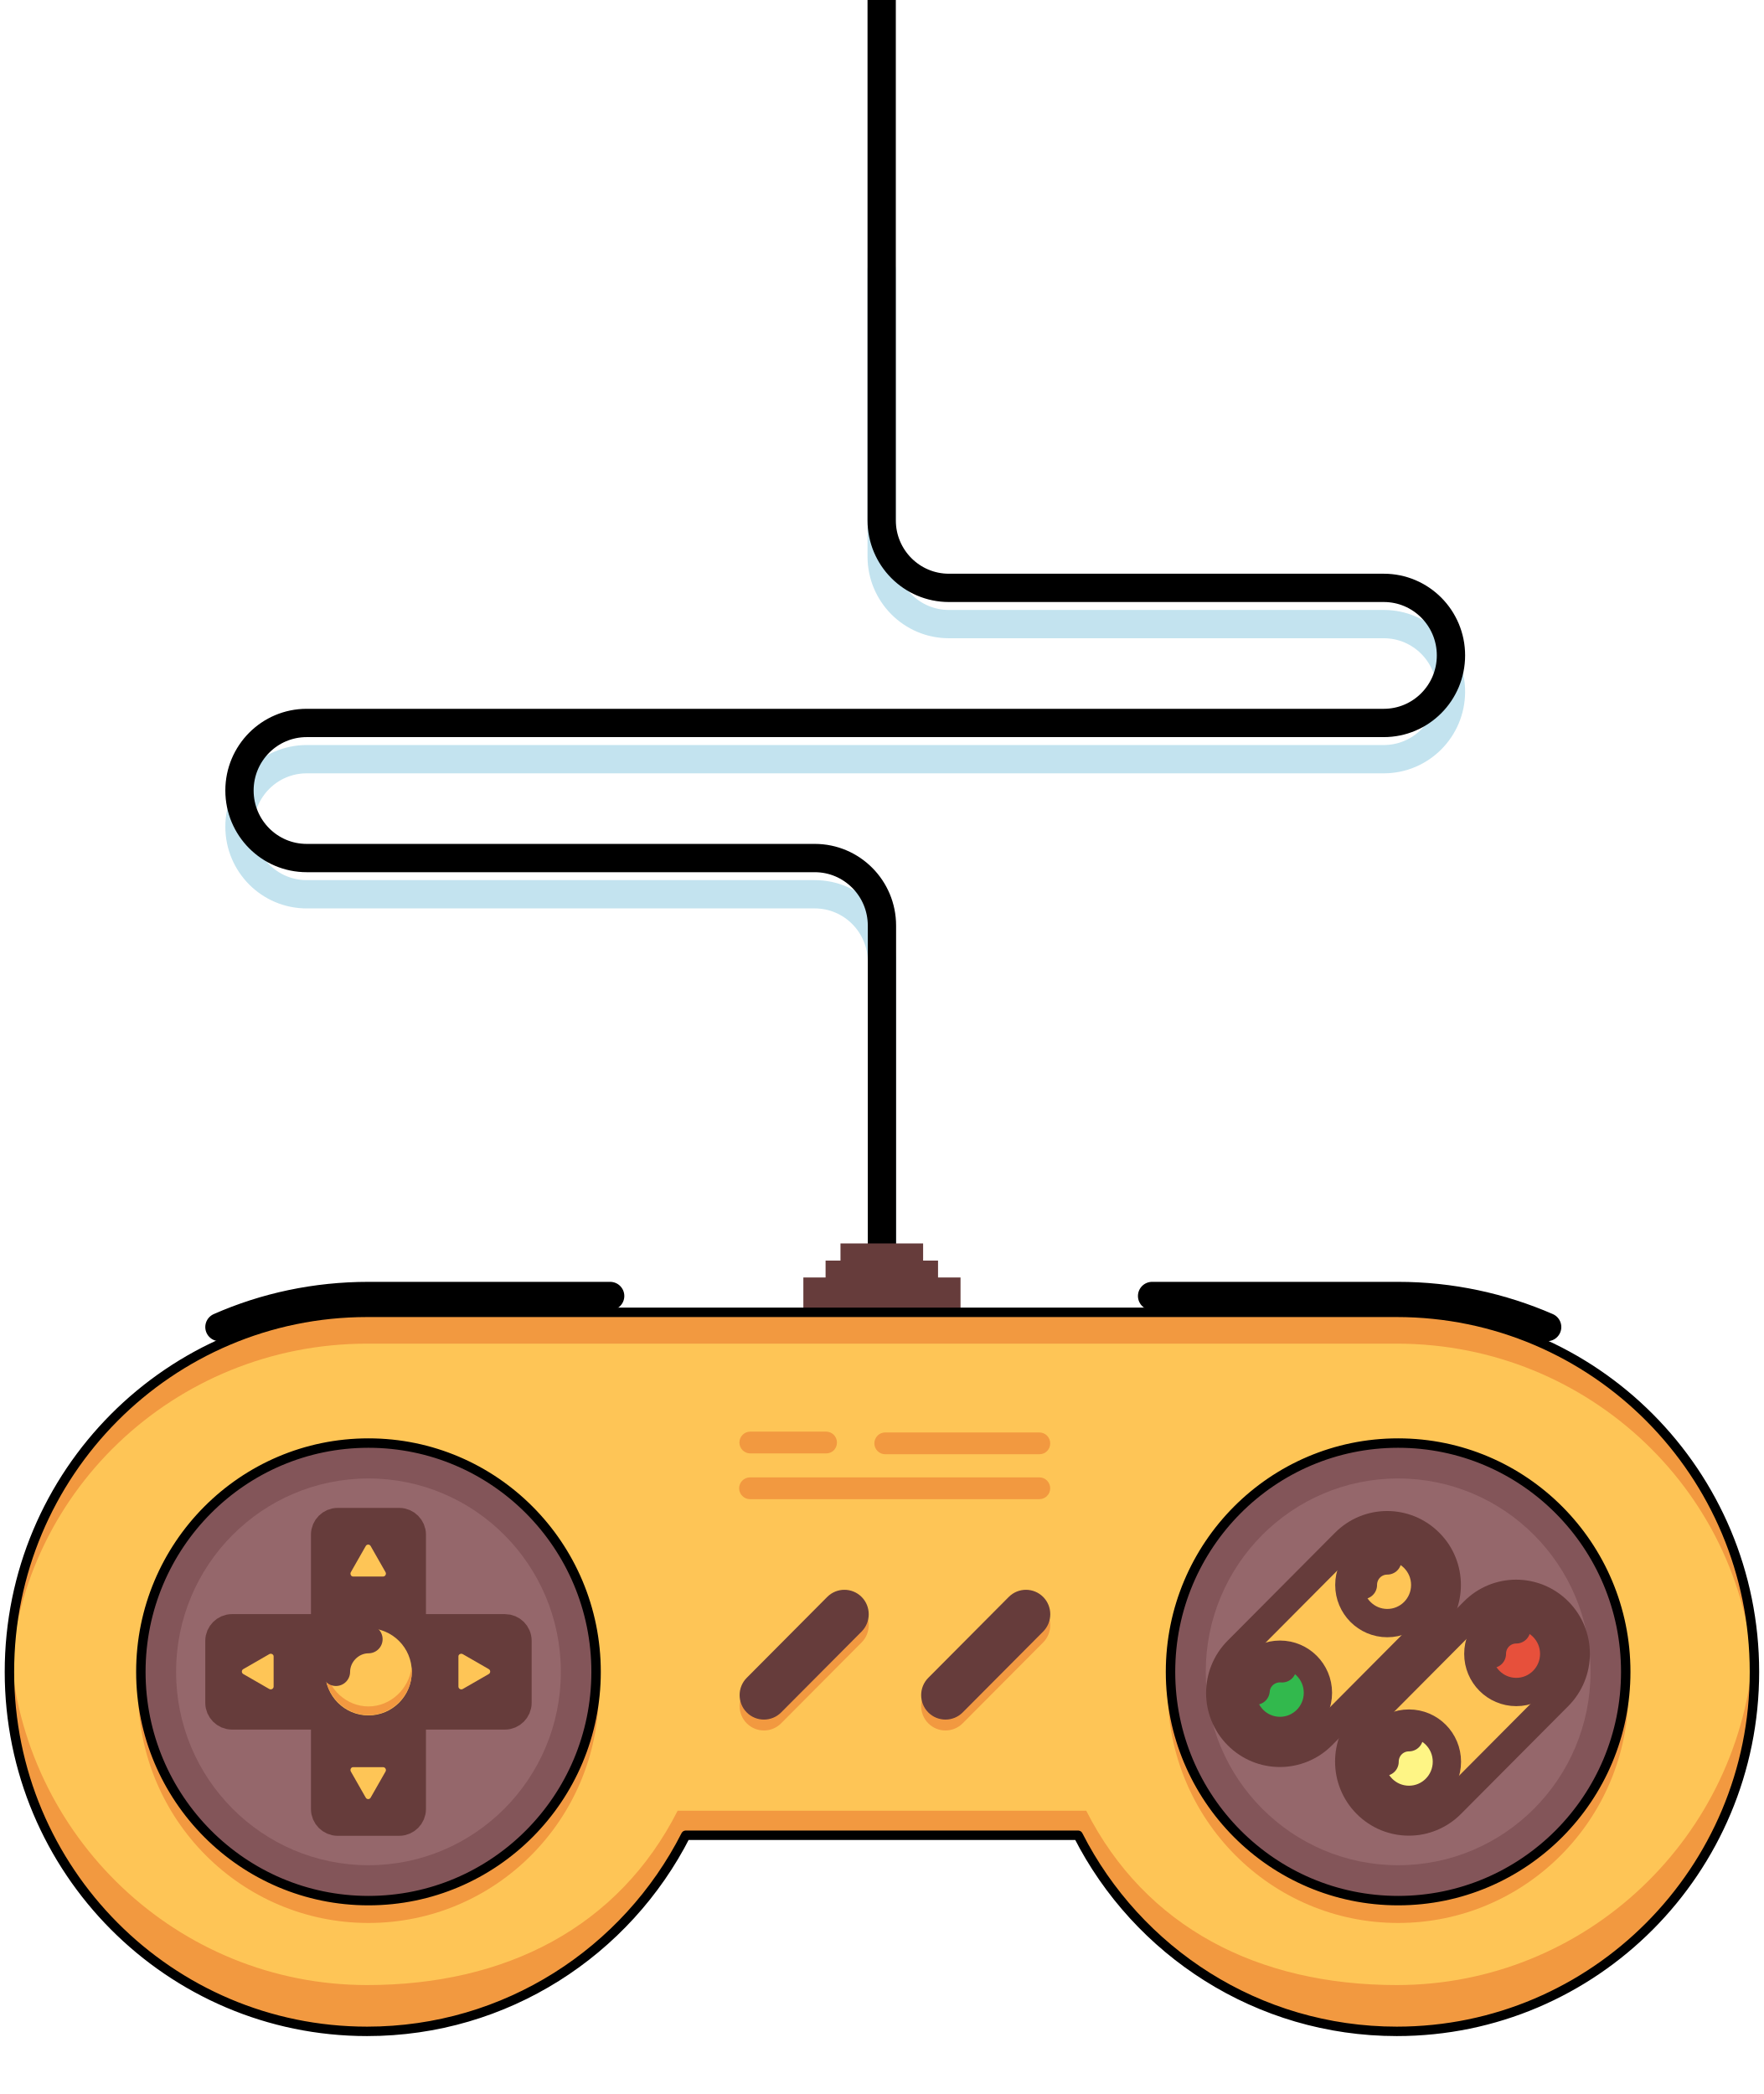
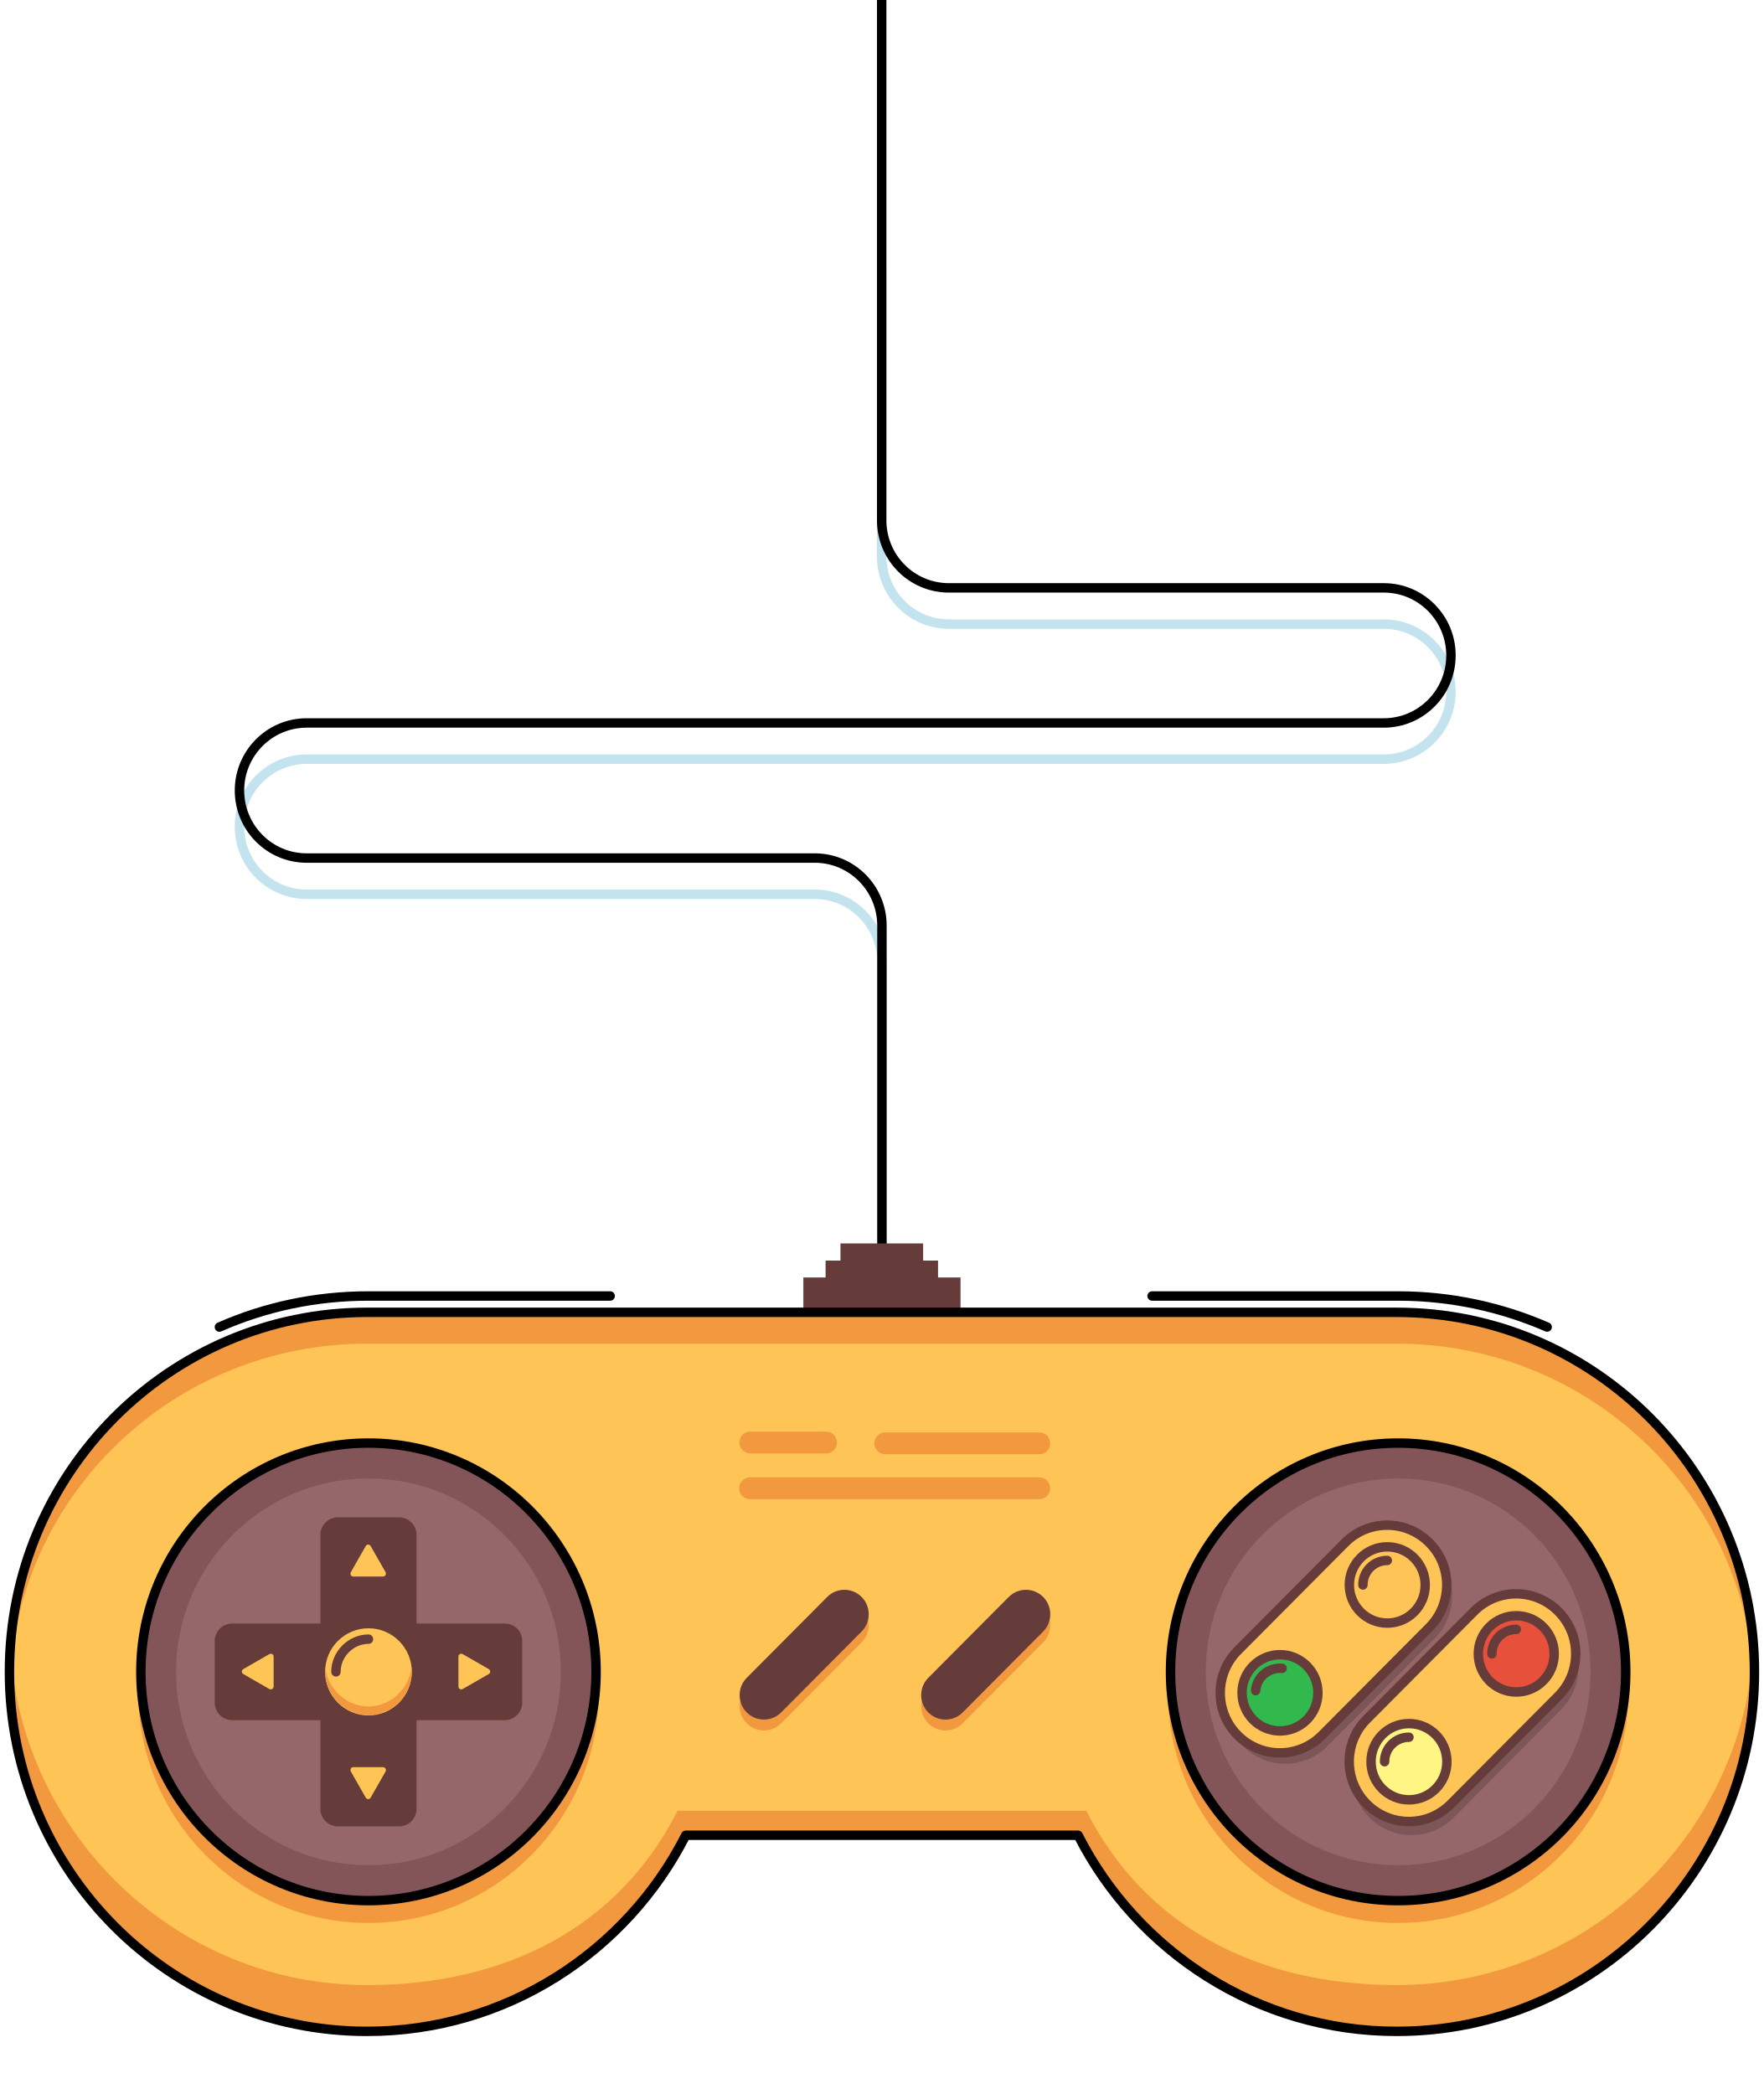
<svg xmlns="http://www.w3.org/2000/svg" width="187" height="222" viewBox="0 0 187 222" fill="none">
-   <path opacity="0.41" d="M93.5 136.445V101.969C93.5 98.013 90.311 94.808 86.376 94.808H32.513C28.578 94.808 25.389 91.603 25.389 87.647C25.389 83.691 28.578 80.486 32.513 80.486H146.702C150.638 80.486 153.826 77.281 153.826 73.325C153.826 69.37 150.638 66.165 146.702 66.165H100.596C96.66 66.165 93.472 62.959 93.472 59.004V28.599" stroke="#6CBBD7" stroke-width="3" stroke-miterlimit="10" stroke-linecap="round" stroke-linejoin="round" />
-   <path d="M93.5 132.605V98.128C93.5 94.173 90.311 90.968 86.376 90.968H32.513C28.578 90.968 25.389 87.763 25.389 83.807C25.389 79.851 28.578 76.646 32.513 76.646H146.702C150.638 76.646 153.826 73.441 153.826 69.485C153.826 65.529 150.638 62.324 146.702 62.324H100.596C96.66 62.324 93.472 59.119 93.472 55.163V0" stroke="black" stroke-width="3" stroke-miterlimit="10" stroke-linejoin="round" />
+   <path opacity="0.41" d="M93.5 136.445V101.969C93.5 98.013 90.311 94.808 86.376 94.808H32.513C28.578 94.808 25.389 91.603 25.389 87.647C25.389 83.691 28.578 80.486 32.513 80.486H146.702C150.638 80.486 153.826 77.281 153.826 73.325C153.826 69.37 150.638 66.165 146.702 66.165H100.596C96.66 66.165 93.472 62.959 93.472 59.004V28.599" stroke="#6CBBD7" strokeWidth="3" stroke-miterlimit="10" stroke-linecap="round" stroke-linejoin="round" />
+   <path d="M93.5 132.605V98.128C93.5 94.173 90.311 90.968 86.376 90.968H32.513C28.578 90.968 25.389 87.763 25.389 83.807C25.389 79.851 28.578 76.646 32.513 76.646H146.702C150.638 76.646 153.826 73.441 153.826 69.485C153.826 65.529 150.638 62.324 146.702 62.324H100.596C96.66 62.324 93.472 59.119 93.472 55.163V0" stroke="black" strokeWidth="3" stroke-miterlimit="10" stroke-linejoin="round" />
  <path d="M101.831 135.435H85.169V139.044H101.831V135.435Z" fill="#663C3B" />
  <path d="M99.447 133.644H87.525V136.473H99.447V133.644Z" fill="#663C3B" />
  <path d="M97.866 131.825H89.105V134.54H97.866V131.825Z" fill="#663C3B" />
  <path d="M148.081 139.188H38.919C17.977 139.188 1 156.253 1 177.302C1 198.352 17.977 215.417 38.919 215.417C53.656 215.417 66.439 206.956 72.702 194.627H114.298C120.561 206.956 133.344 215.417 148.081 215.417C169.023 215.417 186 198.352 186 177.302C186 156.253 169.023 139.188 148.081 139.188Z" fill="#FEC556" />
  <path d="M87.582 154.087H79.539C78.907 154.087 78.39 153.567 78.39 152.932C78.39 152.297 78.907 151.777 79.539 151.777H87.582C88.214 151.777 88.731 152.297 88.731 152.932C88.731 153.567 88.243 154.087 87.582 154.087Z" fill="#F29940" />
  <path d="M110.19 154.174H93.845C93.213 154.174 92.696 153.654 92.696 153.019C92.696 152.384 93.213 151.864 93.845 151.864H110.19C110.822 151.864 111.339 152.384 111.339 153.019C111.339 153.654 110.851 154.174 110.19 154.174Z" fill="#F29940" />
  <path d="M110.19 158.938H79.51C78.878 158.938 78.361 158.418 78.361 157.783C78.361 157.148 78.878 156.628 79.51 156.628H110.19C110.822 156.628 111.339 157.148 111.339 157.783C111.339 158.418 110.822 158.938 110.19 158.938Z" fill="#F29940" />
  <path d="M79.165 182.701C78.16 181.691 78.16 180.045 79.165 179.034L87.697 170.458C88.703 169.448 90.34 169.448 91.346 170.458C92.351 171.469 92.351 173.115 91.346 174.125L82.814 182.701C81.808 183.712 80.171 183.712 79.165 182.701Z" fill="#F29940" />
  <path d="M98.412 182.701C97.407 181.691 97.407 180.045 98.412 179.034L106.944 170.458C107.95 169.448 109.587 169.448 110.592 170.458C111.598 171.469 111.598 173.115 110.592 174.125L102.061 182.701C101.055 183.712 99.418 183.712 98.412 182.701Z" fill="#F29940" />
  <path d="M38.919 142.45H148.081C168.563 142.45 185.253 158.504 185.971 178.572C186 178.11 186 177.677 186 177.215C186 156.166 169.023 139.101 148.081 139.101H38.919C17.977 139.101 1 156.166 1 177.215C1 177.677 1 178.11 1.029 178.572C1.718 158.504 18.408 142.45 38.919 142.45Z" fill="#F29940" />
  <path d="M148.081 210.45C133.344 210.45 121.422 204.299 115.16 191.97H71.84C65.578 204.299 53.656 210.45 38.919 210.45C18.811 210.45 2.35 194.684 1.086 174.79C1.029 175.598 1 176.407 1 177.244C1 198.294 17.977 215.358 38.919 215.358C53.656 215.358 66.439 206.898 72.702 194.569H114.298C120.561 206.898 133.344 215.358 148.081 215.358C169.023 215.358 186 198.294 186 177.244C186 176.407 185.971 175.598 185.914 174.79C184.65 194.684 168.189 210.45 148.081 210.45Z" fill="#F29940" />
  <path d="M39.063 203.867C52.548 203.867 63.48 192.878 63.48 179.324C63.48 165.769 52.548 154.78 39.063 154.78C25.577 154.78 14.645 165.769 14.645 179.324C14.645 192.878 25.577 203.867 39.063 203.867Z" fill="#F29940" />
  <path d="M39.063 201.499C52.39 201.499 63.194 190.64 63.194 177.245C63.194 163.849 52.39 152.99 39.063 152.99C25.736 152.99 14.933 163.849 14.933 177.245C14.933 190.64 25.736 201.499 39.063 201.499Z" fill="#835559" />
  <path d="M39.063 197.745C50.327 197.745 59.459 188.567 59.459 177.245C59.459 165.922 50.327 156.744 39.063 156.744C27.799 156.744 18.667 165.922 18.667 177.245C18.667 188.567 27.799 197.745 39.063 197.745Z" fill="#95676B" />
  <path d="M53.541 172.625H43.659V162.692C43.659 161.97 43.056 161.364 42.338 161.364H35.788C35.07 161.364 34.467 161.97 34.467 162.692V172.625H24.585C23.867 172.625 23.263 173.231 23.263 173.953V180.536C23.263 181.258 23.867 181.865 24.585 181.865H34.467V191.797C34.467 192.519 35.07 193.126 35.788 193.126H42.338C43.056 193.126 43.659 192.519 43.659 191.797V181.865H53.541C54.26 181.865 54.863 181.258 54.863 180.536V173.953C54.863 173.202 54.26 172.625 53.541 172.625Z" fill="#663C3B" />
  <path d="M39.063 201.499C52.39 201.499 63.194 190.64 63.194 177.245C63.194 163.849 52.39 152.99 39.063 152.99C25.736 152.99 14.933 163.849 14.933 177.245C14.933 190.64 25.736 201.499 39.063 201.499Z" stroke="black" stroke-miterlimit="10" stroke-linecap="round" stroke-linejoin="round" />
  <path d="M148.224 203.867C161.71 203.867 172.642 192.878 172.642 179.324C172.642 165.769 161.71 154.78 148.224 154.78C134.739 154.78 123.807 165.769 123.807 179.324C123.807 192.878 134.739 203.867 148.224 203.867Z" fill="#F29940" />
  <path d="M148.224 201.499C161.551 201.499 172.355 190.64 172.355 177.245C172.355 163.849 161.551 152.99 148.224 152.99C134.897 152.99 124.094 163.849 124.094 177.245C124.094 190.64 134.897 201.499 148.224 201.499Z" fill="#835559" />
  <path d="M148.225 197.745C159.489 197.745 168.621 188.567 168.621 177.245C168.621 165.922 159.489 156.744 148.225 156.744C136.96 156.744 127.829 165.922 127.829 177.245C127.829 188.567 136.96 197.745 148.225 197.745Z" fill="#95676B" />
  <path d="M148.224 201.499C161.551 201.499 172.355 190.64 172.355 177.245C172.355 163.849 161.551 152.99 148.224 152.99C134.897 152.99 124.094 163.849 124.094 177.245C124.094 190.64 134.897 201.499 148.224 201.499Z" stroke="black" stroke-miterlimit="10" stroke-linecap="round" stroke-linejoin="round" />
  <path d="M37.196 166.676L38.776 163.904C38.891 163.702 39.178 163.702 39.293 163.904L40.873 166.676C40.988 166.878 40.844 167.138 40.614 167.138H37.425C37.224 167.138 37.081 166.878 37.196 166.676Z" fill="#FEC556" />
  <path d="M37.196 187.812L38.776 190.584C38.891 190.786 39.178 190.786 39.293 190.584L40.873 187.812C40.988 187.61 40.844 187.35 40.614 187.35H37.425C37.224 187.35 37.081 187.61 37.196 187.812Z" fill="#FEC556" />
-   <path d="M53.541 172.625H43.659V162.692C43.659 161.97 43.056 161.364 42.338 161.364H35.788C35.07 161.364 34.467 161.97 34.467 162.692V172.625H24.585C23.867 172.625 23.263 173.231 23.263 173.953V180.536C23.263 181.258 23.867 181.865 24.585 181.865H34.467V191.797C34.467 192.519 35.07 193.126 35.788 193.126H42.338C43.056 193.126 43.659 192.519 43.659 191.797V181.865H53.541C54.26 181.865 54.863 181.258 54.863 180.536V173.953C54.863 173.202 54.26 172.625 53.541 172.625Z" stroke="#663C3B" stroke-width="3" stroke-miterlimit="10" stroke-linecap="round" stroke-linejoin="round" />
+   <path d="M53.541 172.625H43.659V162.692C43.659 161.97 43.056 161.364 42.338 161.364H35.788C35.07 161.364 34.467 161.97 34.467 162.692V172.625H24.585C23.867 172.625 23.263 173.231 23.263 173.953V180.536C23.263 181.258 23.867 181.865 24.585 181.865H34.467V191.797C34.467 192.519 35.07 193.126 35.788 193.126H42.338C43.056 193.126 43.659 192.519 43.659 191.797V181.865H53.541C54.26 181.865 54.863 181.258 54.863 180.536V173.953C54.863 173.202 54.26 172.625 53.541 172.625Z" stroke="#663C3B" strokeWidth="3" stroke-miterlimit="10" stroke-linecap="round" stroke-linejoin="round" />
  <path d="M49.06 175.367L51.818 176.955C52.019 177.071 52.019 177.36 51.818 177.475L49.06 179.063C48.859 179.179 48.6 179.034 48.6 178.803V175.598C48.6 175.396 48.859 175.252 49.06 175.367Z" fill="#FEC556" />
  <path d="M28.549 175.367L25.791 176.955C25.59 177.071 25.59 177.36 25.791 177.475L28.549 179.063C28.75 179.179 29.009 179.034 29.009 178.803V175.598C29.009 175.396 28.75 175.252 28.549 175.367Z" fill="#FEC556" />
-   <path d="M122.141 137.398H148.224C153.826 137.398 159.169 138.582 164.024 140.69" stroke="black" stroke-width="3" stroke-miterlimit="10" stroke-linecap="round" stroke-linejoin="round" />
-   <path d="M23.263 140.69C28.118 138.553 33.461 137.398 39.063 137.398H64.687" stroke="black" stroke-width="3" stroke-miterlimit="10" stroke-linecap="round" stroke-linejoin="round" />
+   <path d="M122.141 137.398H148.224C153.826 137.398 159.169 138.582 164.024 140.69" stroke="black" strokeWidth="3" stroke-miterlimit="10" stroke-linecap="round" stroke-linejoin="round" />
+   <path d="M23.263 140.69C28.118 138.553 33.461 137.398 39.063 137.398H64.687" stroke="black" strokeWidth="3" stroke-miterlimit="10" stroke-linecap="round" stroke-linejoin="round" />
  <path d="M148.081 139.13H38.919C17.977 139.13 1 156.195 1 177.245C1 198.294 17.977 215.359 38.919 215.359C53.656 215.359 66.439 206.899 72.702 194.569H114.298C120.561 206.899 133.344 215.359 148.081 215.359C169.023 215.359 186 198.294 186 177.245C186 156.195 169.023 139.13 148.081 139.13Z" stroke="black" stroke-miterlimit="10" stroke-linecap="round" stroke-linejoin="round" />
  <path opacity="0.17" d="M152.103 173.693L140.727 185.127C138.256 187.61 134.263 187.61 131.793 185.127C129.322 182.644 129.322 178.63 131.793 176.147L143.169 164.713C145.639 162.23 149.632 162.23 152.103 164.713C154.573 167.167 154.573 171.21 152.103 173.693Z" fill="black" />
  <path d="M151.528 172.537L140.152 183.972C137.682 186.455 133.689 186.455 131.218 183.972C128.748 181.489 128.748 177.475 131.218 174.992L142.594 163.557C145.064 161.074 149.057 161.074 151.528 163.557C153.998 166.012 153.998 170.054 151.528 172.537Z" fill="#FEC556" />
-   <path d="M151.528 172.537L140.152 183.972C137.682 186.455 133.689 186.455 131.218 183.972C128.748 181.489 128.748 177.475 131.218 174.992L142.594 163.557C145.064 161.074 149.057 161.074 151.528 163.557C153.998 166.012 153.998 170.054 151.528 172.537Z" stroke="#663C3B" stroke-width="3" stroke-miterlimit="10" stroke-linecap="round" stroke-linejoin="round" />
+   <path d="M151.528 172.537L140.152 183.972C137.682 186.455 133.689 186.455 131.218 183.972C128.748 181.489 128.748 177.475 131.218 174.992L142.594 163.557C145.064 161.074 149.057 161.074 151.528 163.557C153.998 166.012 153.998 170.054 151.528 172.537Z" stroke="#663C3B" strokeWidth="3" stroke-miterlimit="10" stroke-linecap="round" stroke-linejoin="round" />
  <path d="M135.7 183.51C137.921 183.51 139.721 181.7 139.721 179.468C139.721 177.235 137.921 175.425 135.7 175.425C133.479 175.425 131.678 177.235 131.678 179.468C131.678 181.7 133.479 183.51 135.7 183.51Z" fill="#32B94D" />
-   <path d="M133.114 179.237C133.229 177.793 134.493 176.754 135.929 176.869" stroke="#663C3B" stroke-width="3" stroke-miterlimit="10" stroke-linecap="round" stroke-linejoin="round" />
-   <path d="M135.7 183.51C137.921 183.51 139.721 181.7 139.721 179.468C139.721 177.235 137.921 175.425 135.7 175.425C133.479 175.425 131.678 177.235 131.678 179.468C131.678 181.7 133.479 183.51 135.7 183.51Z" stroke="#663C3B" stroke-width="3" stroke-miterlimit="10" stroke-linecap="round" stroke-linejoin="round" />
-   <path d="M144.49 168.033C144.49 166.589 145.639 165.434 147.075 165.434" stroke="#663C3B" stroke-width="3" stroke-miterlimit="10" stroke-linecap="round" stroke-linejoin="round" />
-   <path d="M147.075 172.076C149.296 172.076 151.097 170.266 151.097 168.033C151.097 165.801 149.296 163.991 147.075 163.991C144.854 163.991 143.053 165.801 143.053 168.033C143.053 170.266 144.854 172.076 147.075 172.076Z" stroke="#663C3B" stroke-width="3" stroke-miterlimit="10" stroke-linecap="round" stroke-linejoin="round" />
+   <path d="M133.114 179.237C133.229 177.793 134.493 176.754 135.929 176.869" stroke="#663C3B" strokeWidth="3" stroke-miterlimit="10" stroke-linecap="round" stroke-linejoin="round" />
+   <path d="M135.7 183.51C137.921 183.51 139.721 181.7 139.721 179.468C139.721 177.235 137.921 175.425 135.7 175.425C133.479 175.425 131.678 177.235 131.678 179.468C131.678 181.7 133.479 183.51 135.7 183.51Z" stroke="#663C3B" strokeWidth="3" stroke-miterlimit="10" stroke-linecap="round" stroke-linejoin="round" />
+   <path d="M144.49 168.033C144.49 166.589 145.639 165.434 147.075 165.434" stroke="#663C3B" strokeWidth="3" stroke-miterlimit="10" stroke-linecap="round" stroke-linejoin="round" />
+   <path d="M147.075 172.076C149.296 172.076 151.097 170.266 151.097 168.033C151.097 165.801 149.296 163.991 147.075 163.991C144.854 163.991 143.053 165.801 143.053 168.033C143.053 170.266 144.854 172.076 147.075 172.076Z" stroke="#663C3B" strokeWidth="3" stroke-miterlimit="10" stroke-linecap="round" stroke-linejoin="round" />
  <path opacity="0.17" d="M165.489 181.257L154.113 192.692C151.643 195.175 147.65 195.175 145.179 192.692C142.709 190.208 142.709 186.195 145.179 183.712L156.555 172.277C159.026 169.794 163.019 169.794 165.489 172.277C167.96 174.761 167.96 178.774 165.489 181.257Z" fill="black" />
  <path d="M165.202 179.814L153.826 191.248C151.356 193.732 147.363 193.732 144.892 191.248C142.422 188.765 142.422 184.752 144.892 182.268L156.268 170.834C158.738 168.351 162.731 168.351 165.202 170.834C167.672 173.317 167.672 177.331 165.202 179.814Z" fill="#FEC556" />
-   <path d="M165.202 179.814L153.826 191.248C151.356 193.732 147.363 193.732 144.892 191.248C142.422 188.765 142.422 184.752 144.892 182.268L156.268 170.834C158.738 168.351 162.731 168.351 165.202 170.834C167.672 173.317 167.672 177.331 165.202 179.814Z" stroke="#663C3B" stroke-width="3" stroke-miterlimit="10" stroke-linecap="round" stroke-linejoin="round" />
+   <path d="M165.202 179.814L153.826 191.248C151.356 193.732 147.363 193.732 144.892 191.248C142.422 188.765 142.422 184.752 144.892 182.268L156.268 170.834C158.738 168.351 162.731 168.351 165.202 170.834C167.672 173.317 167.672 177.331 165.202 179.814Z" stroke="#663C3B" strokeWidth="3" stroke-miterlimit="10" stroke-linecap="round" stroke-linejoin="round" />
  <path d="M149.374 190.815C151.595 190.815 153.395 189.005 153.395 186.773C153.395 184.54 151.595 182.73 149.374 182.73C147.152 182.73 145.352 184.54 145.352 186.773C145.352 189.005 147.152 190.815 149.374 190.815Z" fill="#FEF585" />
-   <path d="M146.788 186.773C146.788 185.33 147.937 184.175 149.373 184.175" stroke="#663C3B" stroke-width="3" stroke-miterlimit="10" stroke-linecap="round" stroke-linejoin="round" />
-   <path d="M149.374 190.815C151.595 190.815 153.395 189.005 153.395 186.773C153.395 184.54 151.595 182.73 149.374 182.73C147.152 182.73 145.352 184.54 145.352 186.773C145.352 189.005 147.152 190.815 149.374 190.815Z" stroke="#663C3B" stroke-width="3" stroke-miterlimit="10" stroke-linecap="round" stroke-linejoin="round" />
+   <path d="M146.788 186.773C146.788 185.33 147.937 184.175 149.373 184.175" stroke="#663C3B" strokeWidth="3" stroke-miterlimit="10" stroke-linecap="round" stroke-linejoin="round" />
+   <path d="M149.374 190.815C151.595 190.815 153.395 189.005 153.395 186.773C153.395 184.54 151.595 182.73 149.374 182.73C147.152 182.73 145.352 184.54 145.352 186.773C145.352 189.005 147.152 190.815 149.374 190.815Z" stroke="#663C3B" strokeWidth="3" stroke-miterlimit="10" stroke-linecap="round" stroke-linejoin="round" />
  <path d="M160.749 179.381C162.97 179.381 164.771 177.571 164.771 175.338C164.771 173.106 162.97 171.296 160.749 171.296C158.528 171.296 156.728 173.106 156.728 175.338C156.728 177.571 158.528 179.381 160.749 179.381Z" fill="#E7503B" />
-   <path d="M158.164 175.339C158.164 173.895 159.313 172.74 160.749 172.74" stroke="#663C3B" stroke-width="3" stroke-miterlimit="10" stroke-linecap="round" stroke-linejoin="round" />
-   <path d="M160.749 179.381C162.97 179.381 164.771 177.571 164.771 175.338C164.771 173.106 162.97 171.296 160.749 171.296C158.528 171.296 156.728 173.106 156.728 175.338C156.728 177.571 158.528 179.381 160.749 179.381Z" stroke="#663C3B" stroke-width="3" stroke-miterlimit="10" stroke-linecap="round" stroke-linejoin="round" />
+   <path d="M158.164 175.339C158.164 173.895 159.313 172.74 160.749 172.74" stroke="#663C3B" strokeWidth="3" stroke-miterlimit="10" stroke-linecap="round" stroke-linejoin="round" />
+   <path d="M160.749 179.381C162.97 179.381 164.771 177.571 164.771 175.338C164.771 173.106 162.97 171.296 160.749 171.296C158.528 171.296 156.728 173.106 156.728 175.338C156.728 177.571 158.528 179.381 160.749 179.381Z" stroke="#663C3B" strokeWidth="3" stroke-miterlimit="10" stroke-linecap="round" stroke-linejoin="round" />
  <path d="M79.165 181.547C78.16 180.536 78.16 178.89 79.165 177.88L87.697 169.304C88.703 168.293 90.34 168.293 91.346 169.304C92.351 170.315 92.351 171.96 91.346 172.971L82.814 181.547C81.808 182.557 80.171 182.557 79.165 181.547Z" fill="#663C3B" />
  <path d="M98.412 181.547C97.407 180.536 97.407 178.89 98.412 177.88L106.944 169.304C107.95 168.293 109.587 168.293 110.592 169.304C111.598 170.315 111.598 171.96 110.592 172.971L102.061 181.547C101.055 182.557 99.418 182.557 98.412 181.547Z" fill="#663C3B" />
  <path d="M39.063 181.865C41.601 181.865 43.659 179.796 43.659 177.245C43.659 174.693 41.601 172.625 39.063 172.625C36.524 172.625 34.467 174.693 34.467 177.245C34.467 179.796 36.524 181.865 39.063 181.865Z" fill="#FEC556" />
  <path d="M39.063 180.911C36.736 180.911 34.725 179.063 34.495 176.753C34.467 176.898 34.467 177.071 34.467 177.215C34.467 179.727 36.564 181.835 39.063 181.835C41.562 181.835 43.659 179.727 43.659 177.215C43.659 177.042 43.659 176.898 43.63 176.753C43.372 179.063 41.39 180.911 39.063 180.911Z" fill="#F29940" />
-   <path d="M35.616 177.244C35.616 175.367 37.196 173.779 39.063 173.779" stroke="#663C3B" stroke-width="3" stroke-miterlimit="10" stroke-linecap="round" stroke-linejoin="round" />
+   <path d="M35.616 177.244C35.616 175.367 37.196 173.779 39.063 173.779" stroke="#663C3B" strokeWidth="3" stroke-miterlimit="10" stroke-linecap="round" stroke-linejoin="round" />
</svg>
